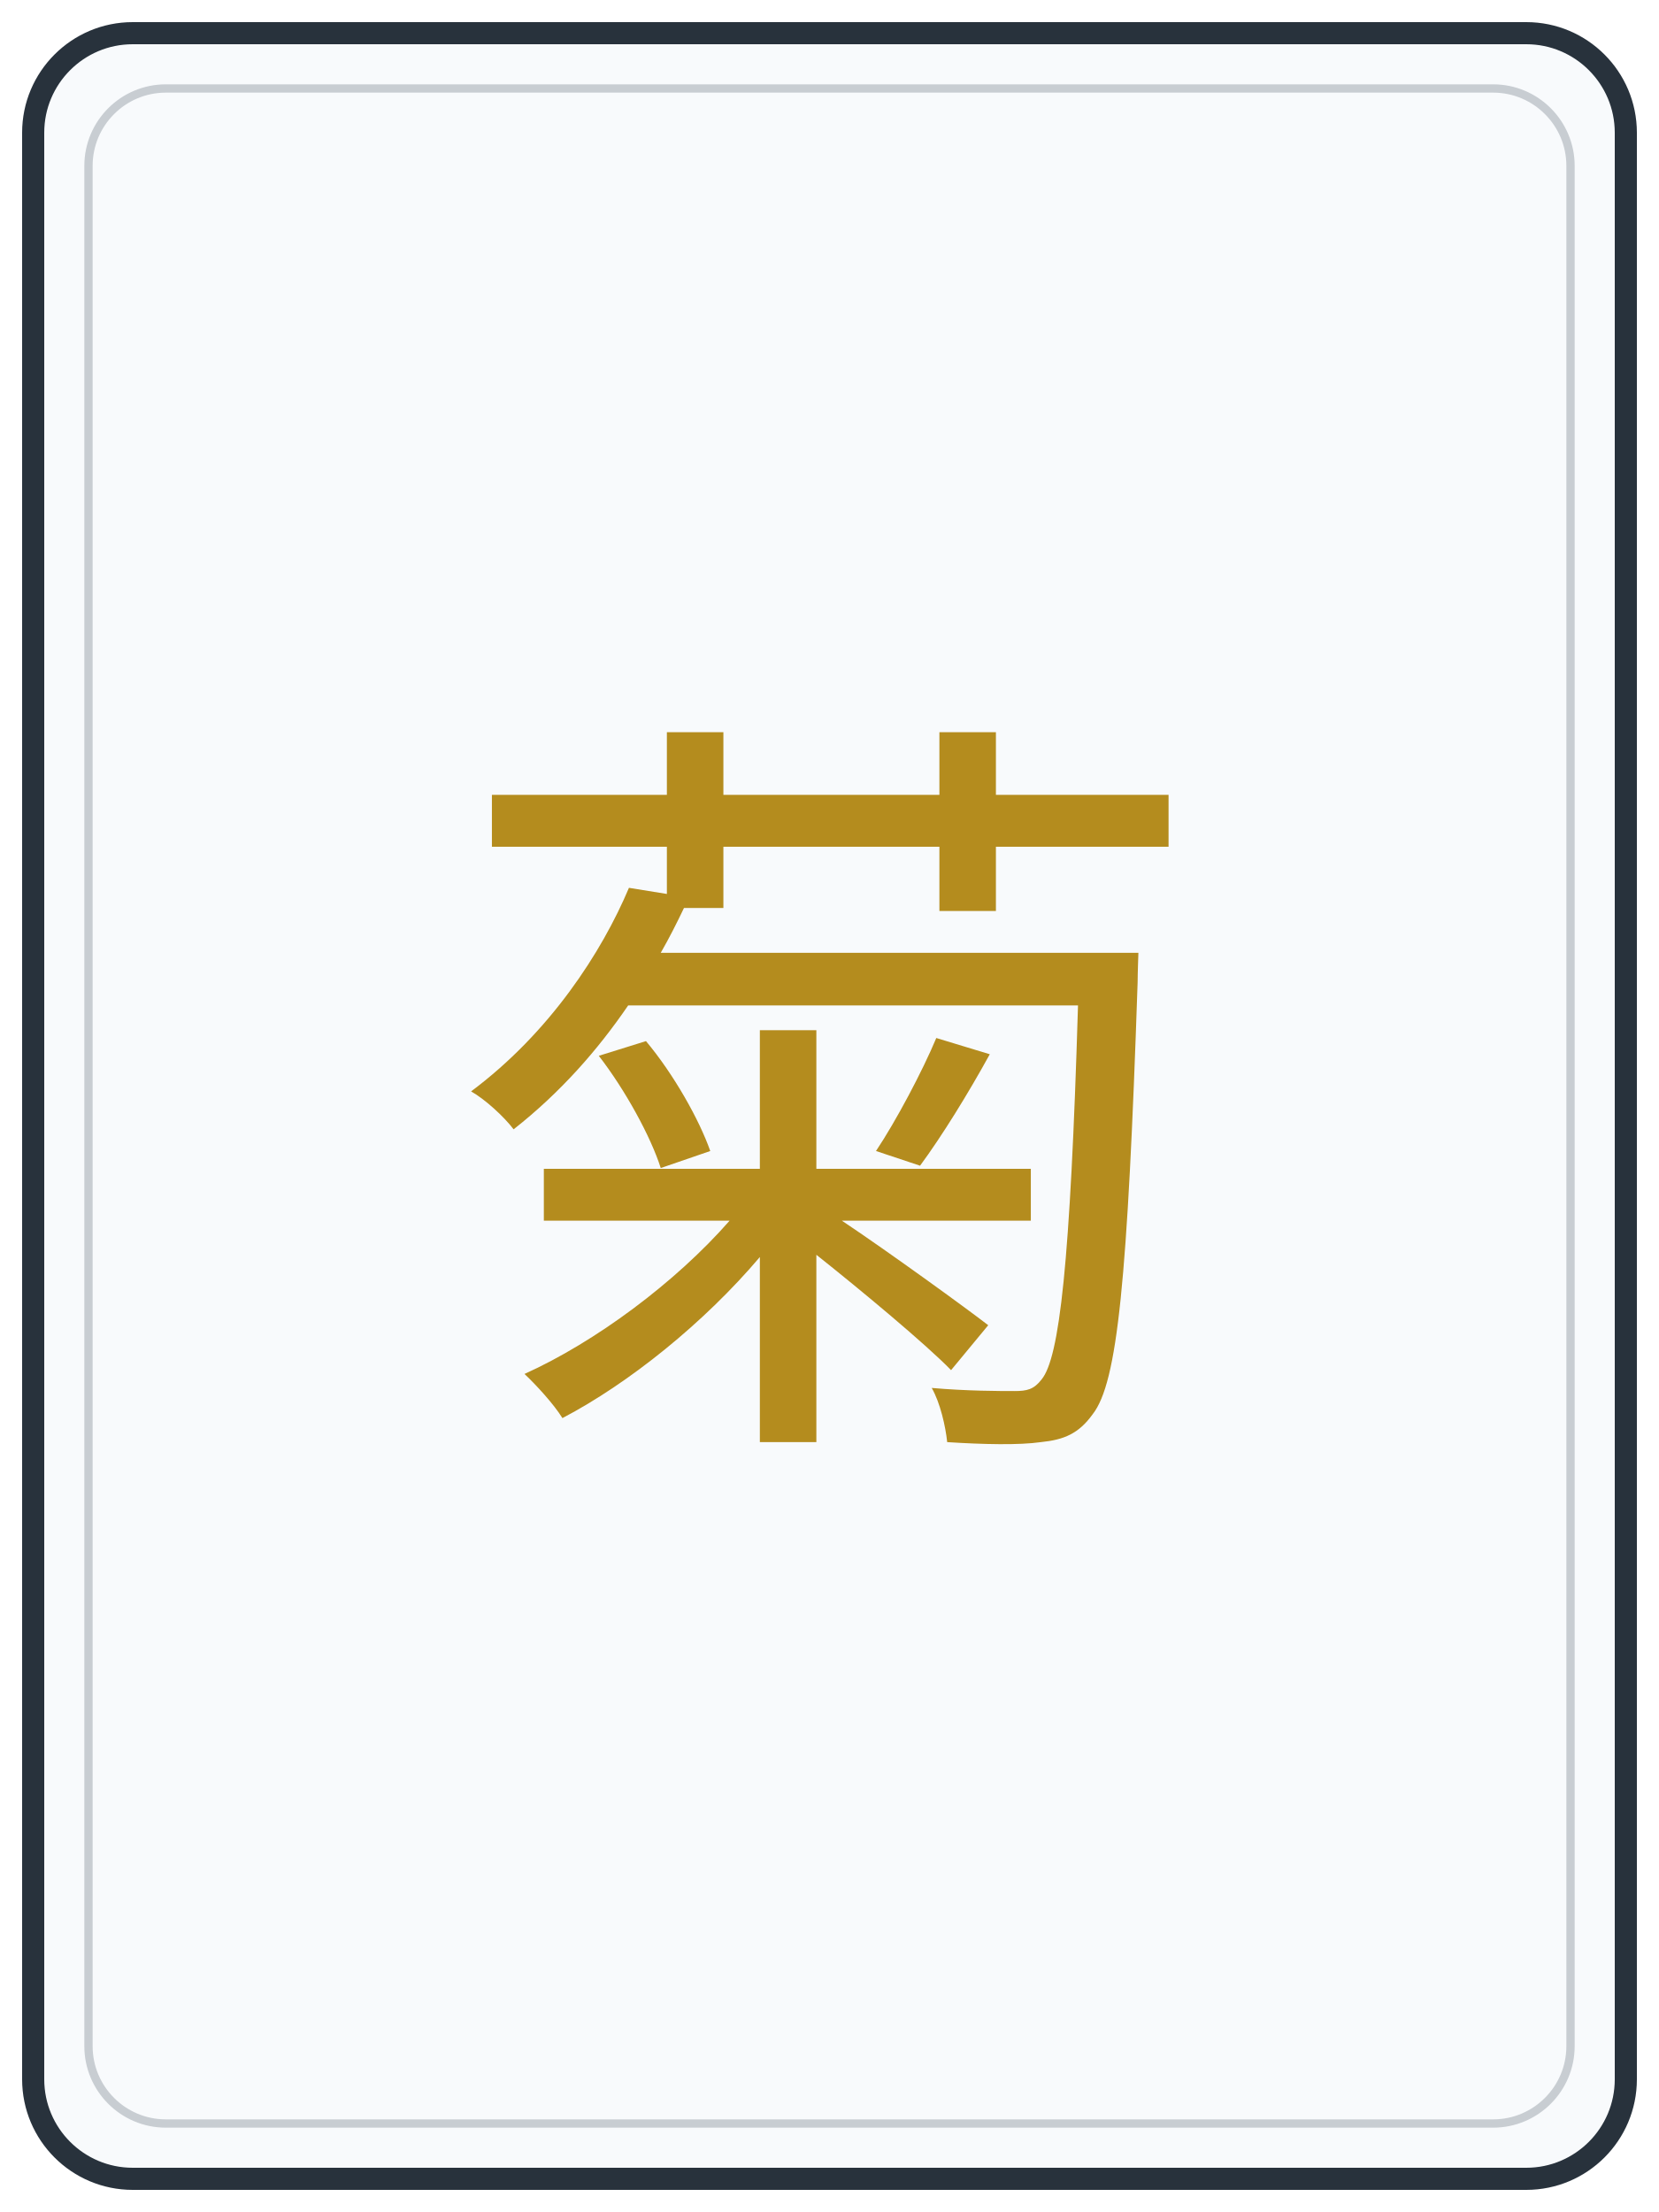
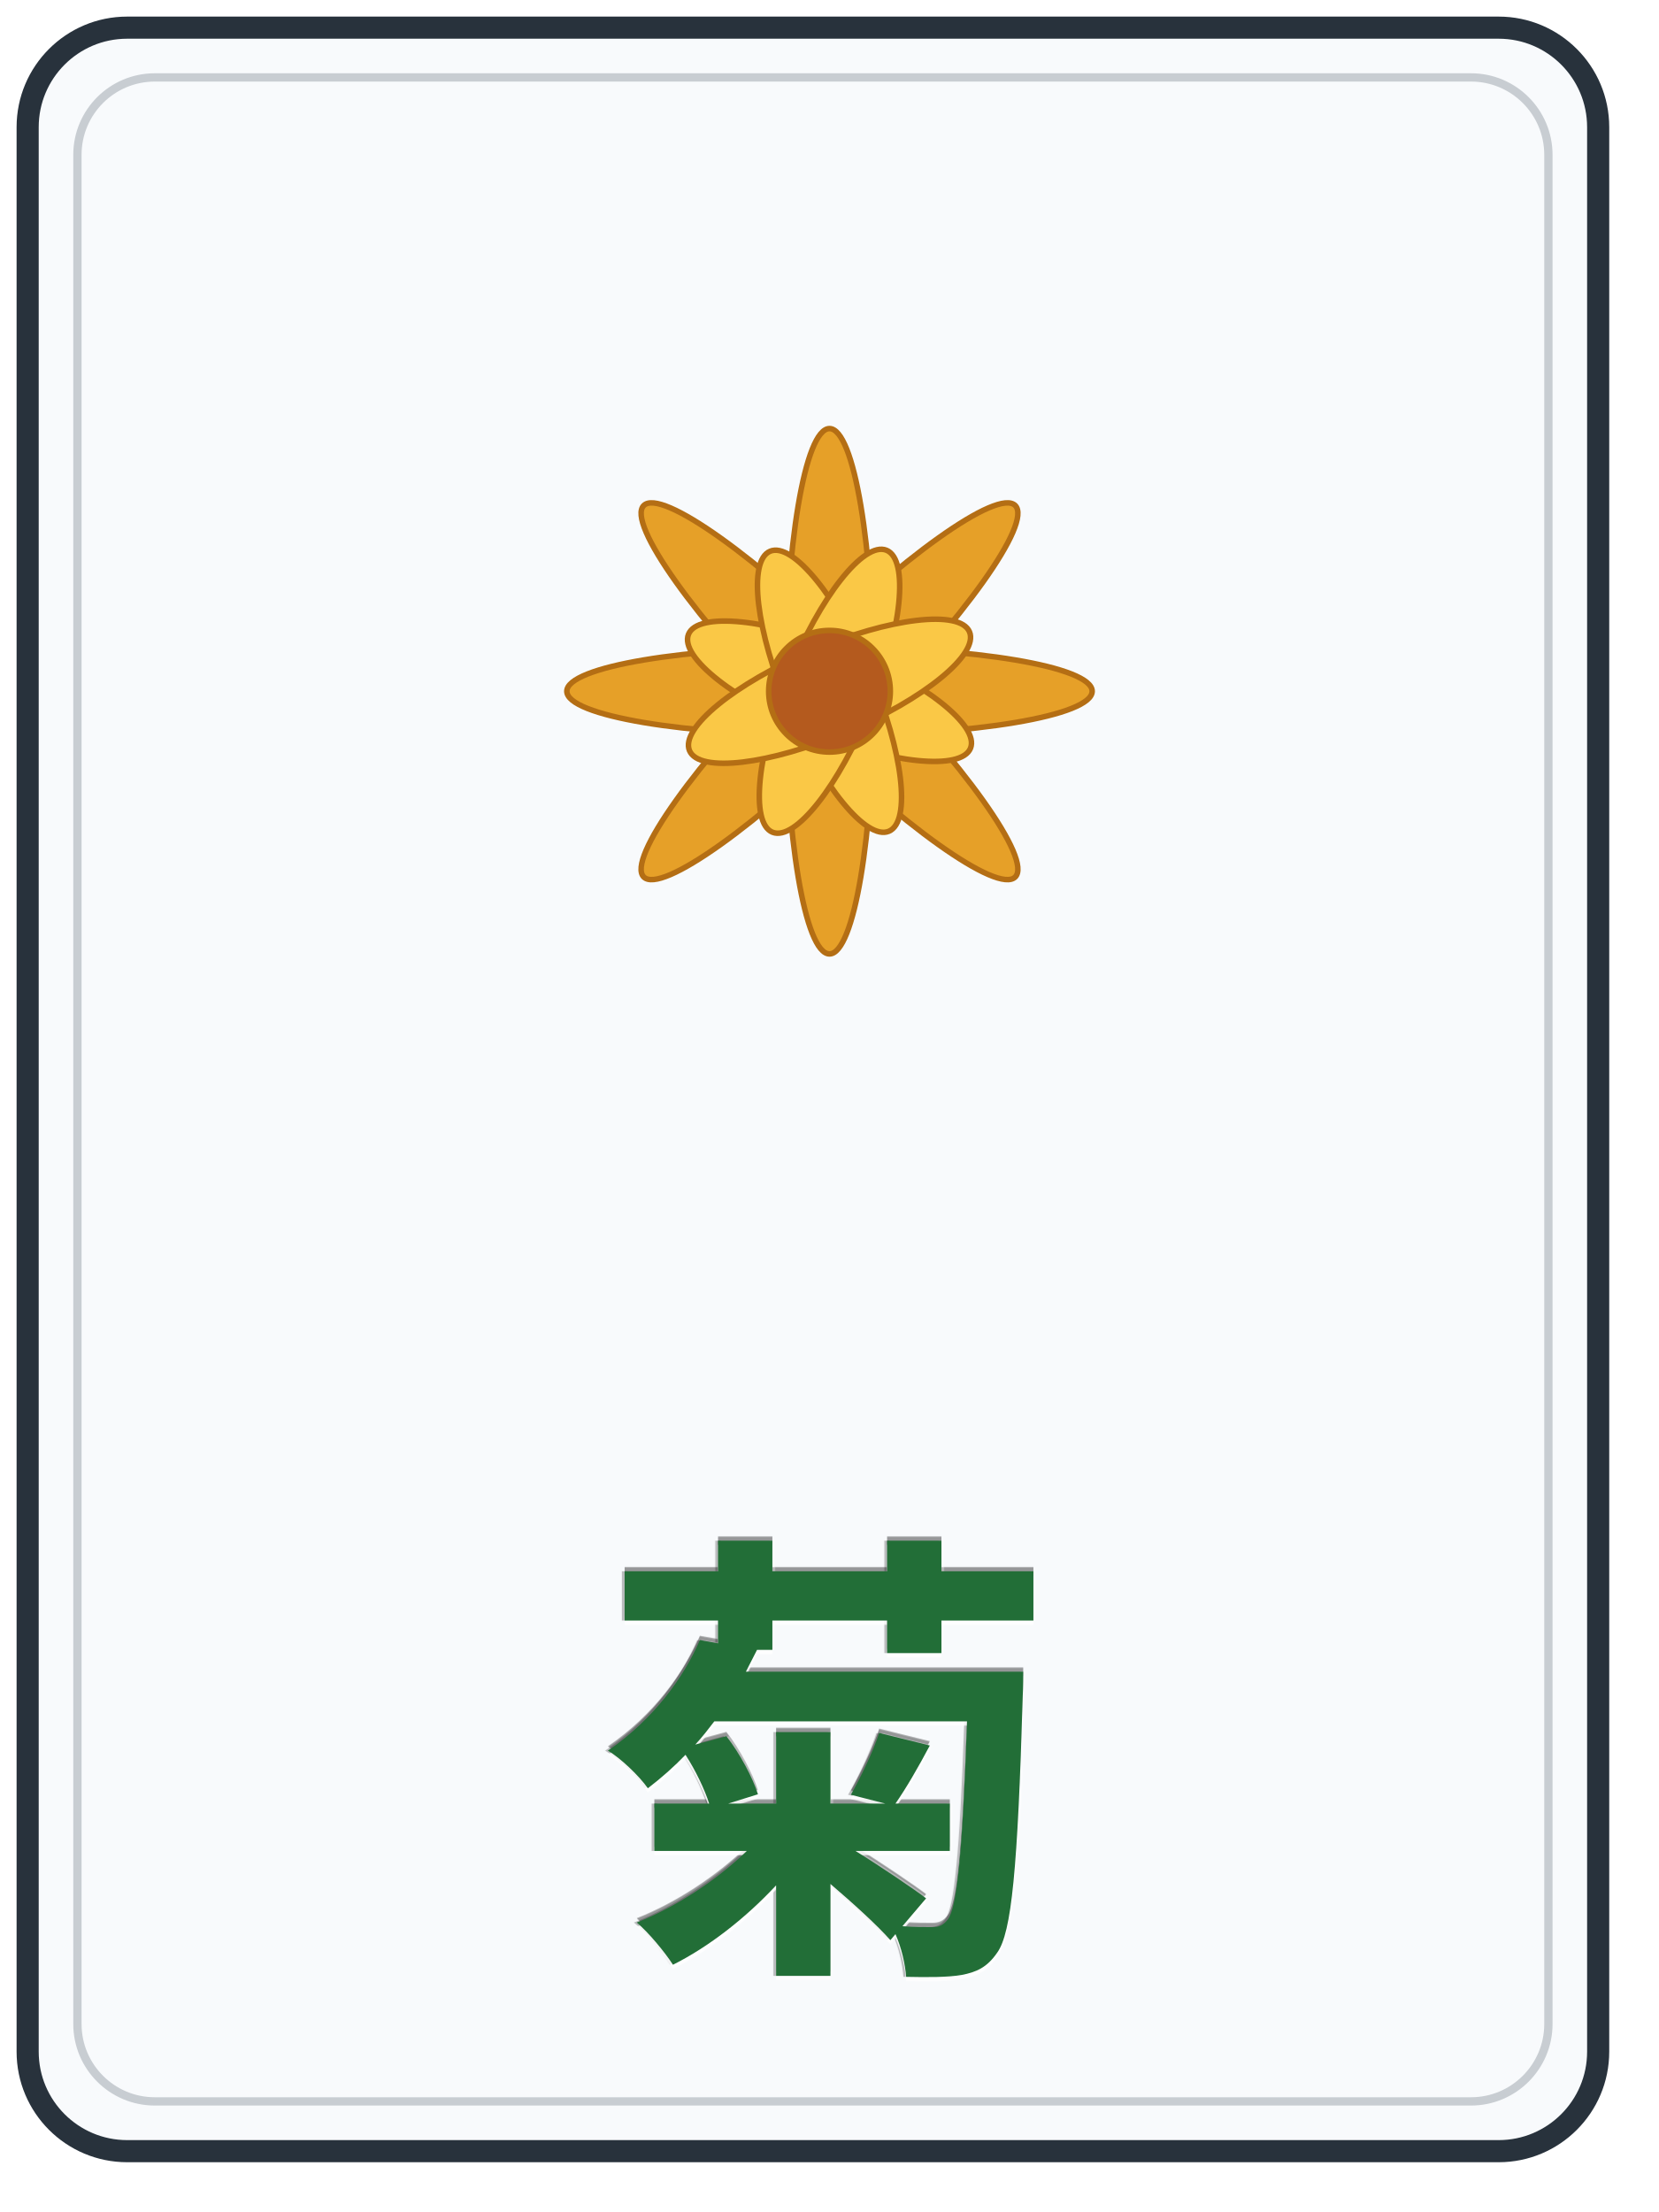
- <svg xmlns="http://www.w3.org/2000/svg" width="300" height="400" viewBox="0 0 300 400">
-   <rect x="6" y="6" width="288" height="388" rx="18" fill="#f8fafc" stroke="#28323c" stroke-width="4" />
-   <rect x="16" y="16" width="268" height="368" rx="14" fill="none" stroke="#c8cdd2" stroke-width="1.5" />
-   <text x="150" y="250" text-anchor="middle" font-family="Songti TC, serif" font-size="140" fill="rgb(180,140,30)">菊</text>
+ <svg xmlns="http://www.w3.org/2000/svg" viewBox="0 0 600 800" fill="none">
+   <defs>
+     <filter id="carve" x="-20%" y="-20%" width="140%" height="140%" color-interpolation-filters="sRGB">
+       <feOffset in="SourceAlpha" dx="0" dy="-1.5" result="up" />
+       <feFlood flood-color="#000" flood-opacity="0.4" result="darkFlood" />
+       <feComposite in="darkFlood" in2="up" operator="in" result="dark" />
+       <feOffset in="SourceAlpha" dx="0" dy="1.5" result="dn" />
+       <feFlood flood-color="#fff" flood-opacity="0.85" result="lightFlood" />
+       <feComposite in="lightFlood" in2="dn" operator="in" result="light" />
+       <feOffset in="SourceAlpha" dx="-1" dy="0" result="left" />
+       <feFlood flood-color="#000" flood-opacity="0.25" result="d2" />
+       <feComposite in="d2" in2="left" operator="in" result="darkX" />
+       <feOffset in="SourceAlpha" dx="1" dy="0" result="right" />
+       <feFlood flood-color="#fff" flood-opacity="0.3" result="l2" />
+       <feComposite in="l2" in2="right" operator="in" result="lightX" />
+       <feMerge>
+         <feMergeNode in="dark" />
+         <feMergeNode in="darkX" />
+         <feMergeNode in="light" />
+         <feMergeNode in="lightX" />
+         <feMergeNode in="SourceGraphic" />
+       </feMerge>
+     </filter>
+   </defs>
+   <rect x="10" y="10" width="568" height="768" rx="36" fill="#f8fafc" stroke="#28323c" stroke-width="8" />
+   <rect x="28" y="28" width="532" height="732" rx="28" stroke="#c8cdd2" stroke-width="3" />
+   <g transform="translate(300 250)" stroke="#b46e14" stroke-width="2">
+     <g fill="#e6a028">
+       <ellipse rx="95" ry="16" transform="rotate(0)" />
+       <ellipse rx="95" ry="16" transform="rotate(45)" />
+       <ellipse rx="95" ry="16" transform="rotate(90)" />
+       <ellipse rx="95" ry="16" transform="rotate(135)" />
+     </g>
+     <g fill="#fac846">
+       <ellipse rx="55" ry="16" transform="rotate(22)" />
+       <ellipse rx="55" ry="16" transform="rotate(67)" />
+       <ellipse rx="55" ry="16" transform="rotate(112)" />
+       <ellipse rx="55" ry="16" transform="rotate(157)" />
+     </g>
+     <circle r="22" fill="#b45a1e" />
+   </g>
+   <text x="300" y="700" text-anchor="middle" font-family="Songti TC, Noto Serif TC, serif" font-weight="700" font-size="168" fill="#226e37" filter="url(#carve)">菊</text>
</svg>
